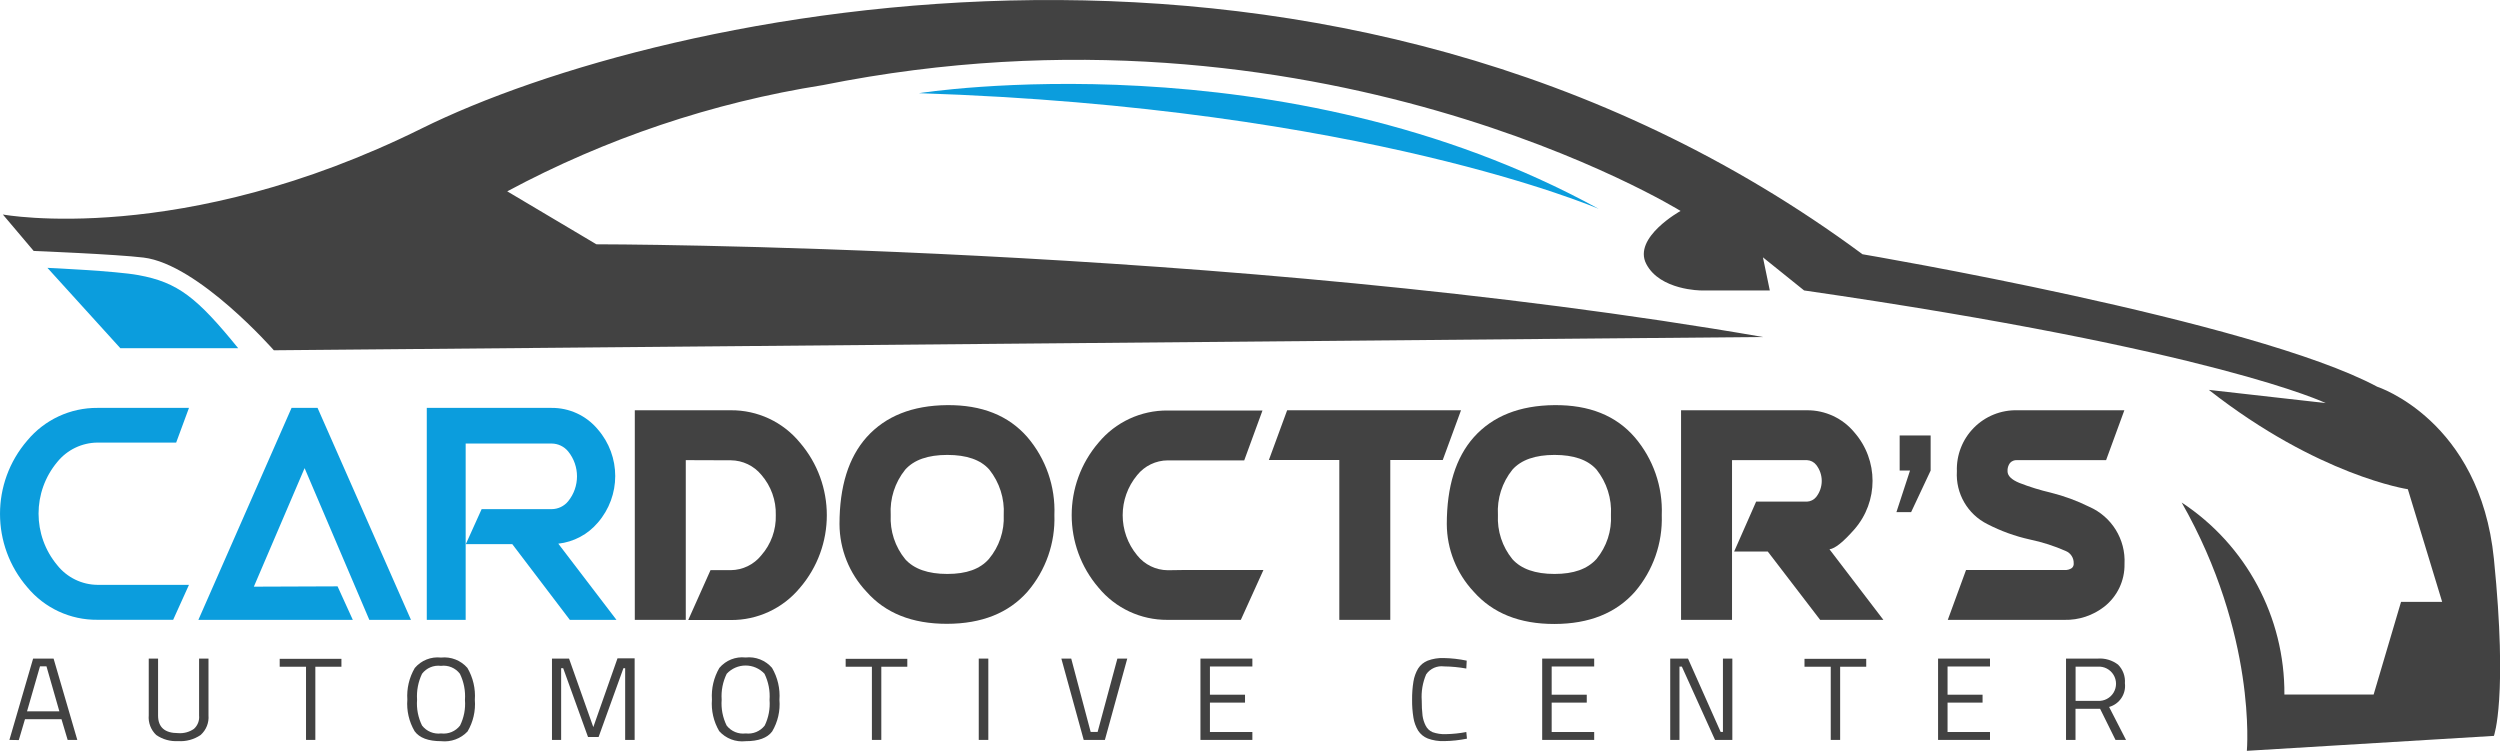
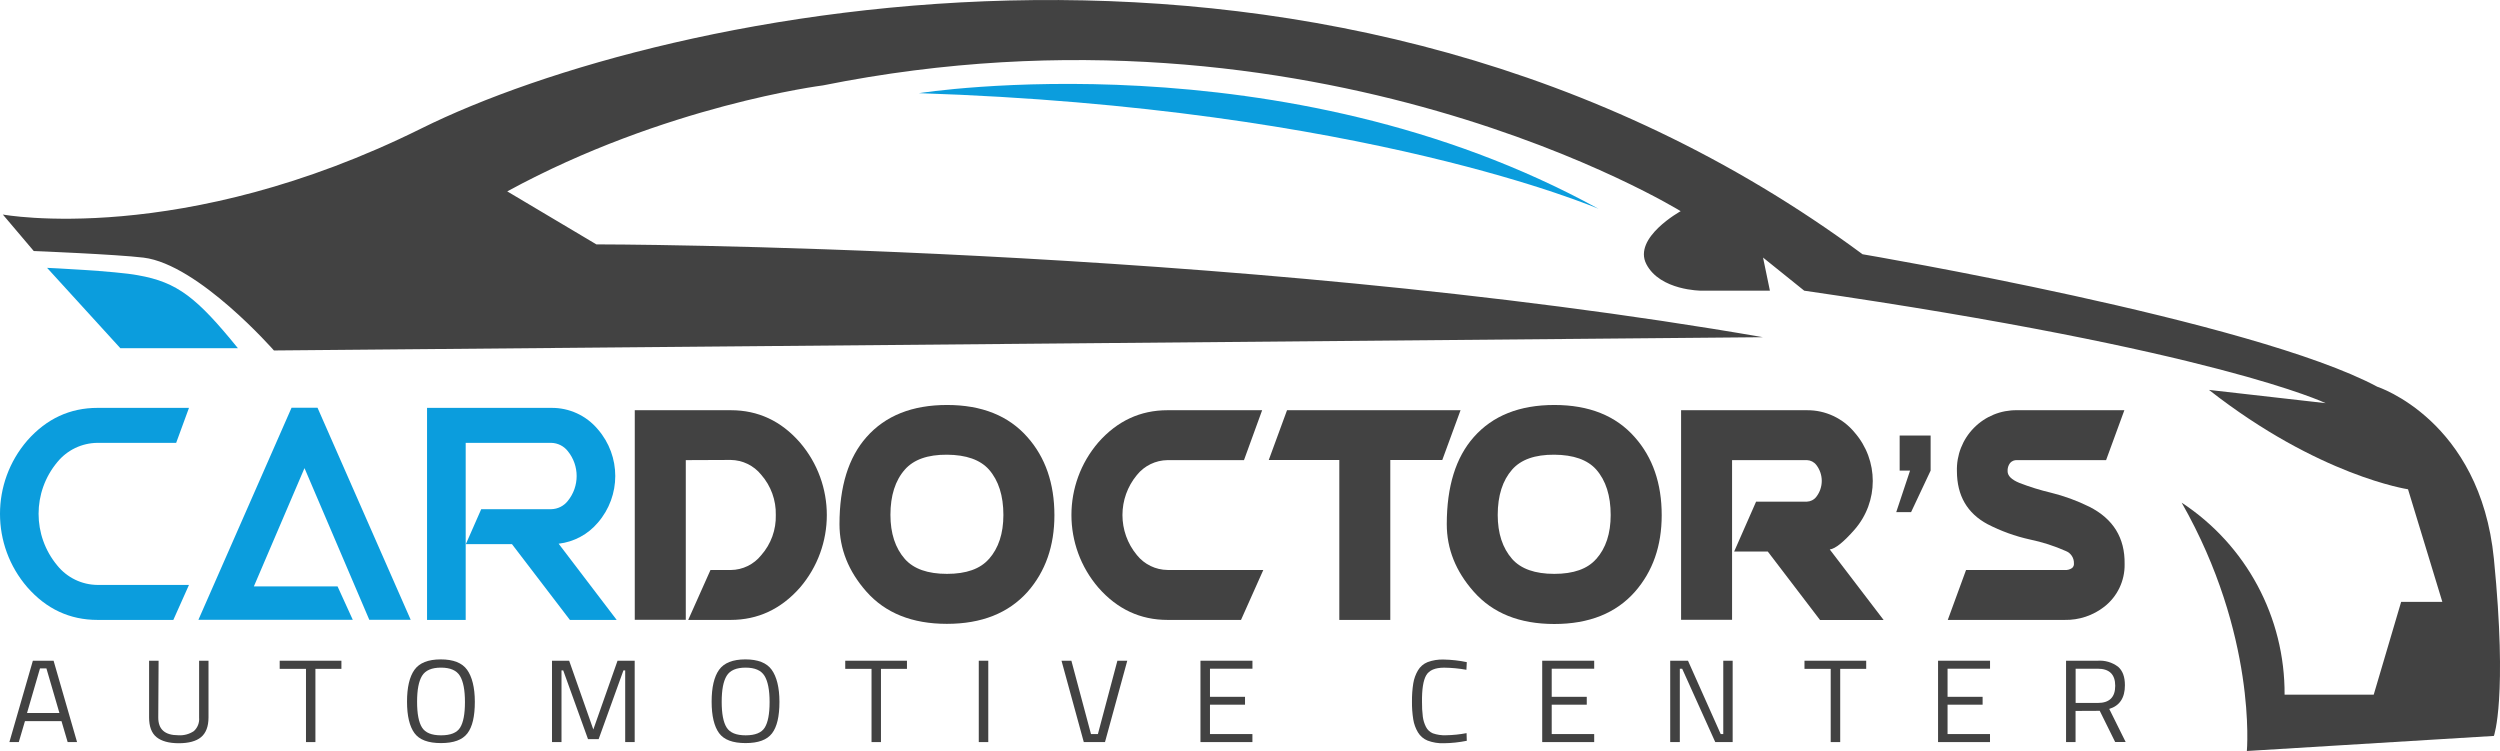
- <svg xmlns="http://www.w3.org/2000/svg" viewBox="0 0 316.32 95.02">
+ <svg xmlns="http://www.w3.org/2000/svg" viewBox="0 0 673.24 202.24">
  <defs>
    <style>.cls-1{fill:#424242;}.cls-2{fill:#0b9ddd;}</style>
  </defs>
-   <g id="Capa_2" data-name="Capa 2">
-     <g id="Capa_1-2" data-name="Capa 1">
-       <path class="cls-1" d="M.36,27.14s22.57,4.19,53-10.89S168.8-17.28,235.66,32.17c0,0,49.49,8.38,65.12,16.76,0,0,13,4.19,14.77,21.79s0,22.39,0,22.39L284.29,95s1.3-14.66-8.25-31.42a28.86,28.86,0,0,1,13,24.3h11.29l3.47-11.73H309l-4.34-14.25s-11.29-1.68-25.18-12.57L294.27,51s-13.89-6.71-66-14.25l-5.21-4.19.87,4.19h-8.68s-5.21,0-6.95-3.35,4.34-6.71,4.34-6.71-46-28.49-108.53-15.92A126.15,126.15,0,0,0,64.18,24.21l11.28,6.7s79.89,0,147.61,11.73L34.65,44.32S25.1,33.43,18.16,32.59c-3.46-.42-13.9-.84-13.9-.84Z" />
-       <path class="cls-2" d="M116.27,11.79s46-7.32,86,14.63C202.23,26.42,172.71,13.62,116.27,11.79Z" />
-       <path class="cls-2" d="M6,33.89s8.67.39,11.51.92c5,.91,7.42,2.84,12.63,9.25H15.23Z" />
-       <path class="cls-2" d="M14.7,74h9.21l-2,4.42H12.34A11.37,11.37,0,0,1,3.45,74.3a14.21,14.21,0,0,1,0-18.56,11.44,11.44,0,0,1,8.89-4.13H23.91L22.29,56H12.34a6.61,6.61,0,0,0-5.09,2.45,10.19,10.19,0,0,0,0,13.07A6.58,6.58,0,0,0,12.34,74Z" />
-       <path class="cls-2" d="M42.71,74.19l1.93,4.24H25.1L36.89,51.61h3.29L52,78.43H46.73l-8.19-19.2-6.42,15Z" />
-       <path class="cls-2" d="M58.92,78.43H54V51.61H69.75a7.53,7.53,0,0,1,5.89,2.72,9,9,0,0,1,0,11.8,7.66,7.66,0,0,1-5,2.66L78,78.43H72.1l-7-9.21-.28-.37H58.94l2-4.43h8.86a2.71,2.71,0,0,0,2.09-1,5,5,0,0,0,0-6.3,2.72,2.72,0,0,0-2.09-1H58.92Z" />
-       <path class="cls-1" d="M86.77,58.22V78.43H80.32V51.91H92.47A11.19,11.19,0,0,1,101.21,56a14.1,14.1,0,0,1,0,18.38,11.23,11.23,0,0,1-8.75,4.07H87.08l2.82-6.31h2.57a5,5,0,0,0,3.85-1.87,7.38,7.38,0,0,0,1.84-5.09,7.46,7.46,0,0,0-1.82-5.09,5.06,5.06,0,0,0-3.87-1.85Z" />
-       <path class="cls-1" d="M109.63,74.86a12.55,12.55,0,0,1-3.41-8.54h0q0-7.15,3.43-11,3.59-4,10.18-4.06T130,55.32a14.28,14.28,0,0,1,3.41,9.84,14.14,14.14,0,0,1-3.4,9.7q-3.59,4.06-10.19,4.07T109.63,74.86Zm15.49-4.13A8.08,8.08,0,0,0,127,65.16a8.43,8.43,0,0,0-1.83-5.75c-1.1-1.24-2.87-1.85-5.31-1.85s-4.22.62-5.33,1.87a8.35,8.35,0,0,0-1.83,5.73,8.2,8.2,0,0,0,1.83,5.59c1.11,1.24,2.89,1.87,5.33,1.87S124,72,125.12,70.73Z" />
-       <path class="cls-1" d="M149.86,72.12h10L157,78.43h-9.29A11.2,11.2,0,0,1,139,74.36,14.09,14.09,0,0,1,139,56a11.22,11.22,0,0,1,8.74-4.06h12l-2.31,6.31h-9.67a5,5,0,0,0-3.88,1.87,7.94,7.94,0,0,0,0,10.14,5,5,0,0,0,3.88,1.89Z" />
-       <path class="cls-1" d="M175.91,58.2V78.43h-6.45V58.2h-8.91l2.31-6.29h22l-2.31,6.29Z" />
-       <path class="cls-1" d="M186.46,74.86a12.59,12.59,0,0,1-3.4-8.54h0q0-7.15,3.42-11,3.58-4,10.19-4.06t10.18,4.08a14.28,14.28,0,0,1,3.41,9.84,14.19,14.19,0,0,1-3.4,9.7q-3.6,4.06-10.19,4.07T186.46,74.86ZM202,70.73a8.08,8.08,0,0,0,1.83-5.57A8.43,8.43,0,0,0,202,59.41c-1.11-1.24-2.88-1.85-5.31-1.85s-4.22.62-5.33,1.87a8.35,8.35,0,0,0-1.83,5.73,8.2,8.2,0,0,0,1.83,5.59c1.11,1.24,2.89,1.87,5.33,1.87S200.84,72,202,70.73Z" />
-       <path class="cls-1" d="M223.67,69.78h-4.25l2.78-6.31h6.43a1.59,1.59,0,0,0,1.17-.59,3.29,3.29,0,0,0,0-4.06,1.57,1.57,0,0,0-1.17-.6h-9.48V78.43H212.7V51.91h15.93a7.71,7.71,0,0,1,6,2.8,9.33,9.33,0,0,1,0,12.27c-1.4,1.59-2.44,2.43-3.15,2.52l6.82,8.93h-8Z" />
-       <path class="cls-1" d="M241.67,59.54h-1.31V55.1h3.92v4.44h0l-2.47,5.26h-1.86Z" />
-       <path class="cls-1" d="M268.79,51.91l-2.31,6.31H255.2a1.09,1.09,0,0,0-.88.36,1.57,1.57,0,0,0-.31,1.05c0,.57.5,1.06,1.49,1.47a29.46,29.46,0,0,0,4,1.24,24.12,24.12,0,0,1,4.84,1.78,7.47,7.47,0,0,1,4.47,7.24,6.71,6.71,0,0,1-2.56,5.4,7.9,7.9,0,0,1-5.05,1.67H246.45l2.31-6.31h12.45a1.43,1.43,0,0,0,.94-.25.69.69,0,0,0,.23-.59,1.62,1.62,0,0,0-1-1.56,22.82,22.82,0,0,0-4.55-1.46,22.09,22.09,0,0,1-5.36-1.94,7,7,0,0,1-3.87-6.69,7.46,7.46,0,0,1,7.62-7.72Z" />
-       <path class="cls-1" d="M1.19,93.62l3-10.29H6.78l3,10.29H8.56L7.78,91H3.16l-.78,2.64Zm3.87-9.31L3.42,90H7.51L5.88,84.31Z" />
-       <path class="cls-1" d="M20,90.53c0,1.49.85,2.23,2.53,2.23a3.08,3.08,0,0,0,2-.53,2,2,0,0,0,.66-1.7v-7.2h1.19V90.5a3,3,0,0,1-1,2.5,4.49,4.49,0,0,1-2.84.77A4.4,4.4,0,0,1,19.77,93a3.06,3.06,0,0,1-.95-2.5V83.33H20Z" />
-       <path class="cls-1" d="M35.39,84.36v-1H43.2v1H39.9v9.26H38.72V84.36Z" />
-       <path class="cls-1" d="M60.08,88.55a6.8,6.8,0,0,1-.92,4,4,4,0,0,1-3.35,1.23c-1.62,0-2.74-.42-3.35-1.26a6.85,6.85,0,0,1-.92-4,7,7,0,0,1,.94-4,3.79,3.79,0,0,1,3.32-1.32,3.87,3.87,0,0,1,3.34,1.31A7,7,0,0,1,60.08,88.55Zm-7.31,0a6.29,6.29,0,0,0,.63,3.25,2.63,2.63,0,0,0,2.41,1,2.62,2.62,0,0,0,2.4-1,6.19,6.19,0,0,0,.62-3.24,6.48,6.48,0,0,0-.64-3.31,2.59,2.59,0,0,0-2.4-1,2.59,2.59,0,0,0-2.39,1A6.56,6.56,0,0,0,52.77,88.52Z" />
-       <path class="cls-1" d="M69.84,93.62V83.33H72L75.07,92l3.06-8.7H80.3V93.62H79.1V84.55h-.22l-3.14,8.7H74.4l-3.14-8.7H71v9.07Z" />
-       <path class="cls-1" d="M98.62,88.55a6.73,6.73,0,0,1-.92,4c-.61.82-1.73,1.23-3.35,1.23A3.9,3.9,0,0,1,91,92.51a6.85,6.85,0,0,1-.92-4,7,7,0,0,1,.94-4,3.79,3.79,0,0,1,3.32-1.32,3.86,3.86,0,0,1,3.34,1.31A7,7,0,0,1,98.62,88.55Zm-7.31,0a6.29,6.29,0,0,0,.63,3.25,2.63,2.63,0,0,0,2.41,1,2.65,2.65,0,0,0,2.41-1,6.31,6.31,0,0,0,.61-3.24,6.48,6.48,0,0,0-.64-3.31,3.26,3.26,0,0,0-4.78,0A6.44,6.44,0,0,0,91.31,88.52Z" />
-       <path class="cls-1" d="M107,84.36v-1h7.8v1h-3.29v9.26h-1.19V84.36Z" />
-       <path class="cls-1" d="M123.84,93.62V83.33h1.21V93.62Z" />
-       <path class="cls-1" d="M141.38,83.33h1.25L139.8,93.62h-2.68l-2.83-10.29h1.25L138,92.61h.88Z" />
-       <path class="cls-1" d="M151.89,93.62V83.33h6.57v1h-5.37V87.9h4.44v1h-4.44v3.72h5.37v1Z" />
-       <path class="cls-1" d="M185.61,93.46a15.25,15.25,0,0,1-2.89.31,5.4,5.4,0,0,1-2.07-.33,2.6,2.6,0,0,1-1.22-1,4.6,4.6,0,0,1-.59-1.62,13.23,13.23,0,0,1-.17-2.29,13.44,13.44,0,0,1,.17-2.3,4.71,4.71,0,0,1,.59-1.64,2.56,2.56,0,0,1,1.21-1,5.28,5.28,0,0,1,2-.33,15.69,15.69,0,0,1,2.94.33l-.05,1a16.86,16.86,0,0,0-2.81-.27,2.38,2.38,0,0,0-2.27,1,7.19,7.19,0,0,0-.56,3.33,15.56,15.56,0,0,0,.1,1.89,4,4,0,0,0,.4,1.28,1.73,1.73,0,0,0,.87.82,4.47,4.47,0,0,0,1.67.25,15,15,0,0,0,2.6-.27Z" />
-       <path class="cls-1" d="M195.13,93.62V83.33h6.58v1h-5.38V87.9h4.44v1h-4.44v3.72h5.38v1Z" />
-       <path class="cls-1" d="M211.33,93.62V83.33h2.25l4.13,9.28H218V83.33h1.19V93.62H217l-4.2-9.28h-.3v9.28Z" />
-       <path class="cls-1" d="M228.32,84.36v-1h7.81v1h-3.3v9.26h-1.19V84.36Z" />
-       <path class="cls-1" d="M245.22,93.62V83.33h6.57v1h-5.37V87.9h4.43v1h-4.43v3.72h5.37v1Z" />
-       <path class="cls-1" d="M262.61,89.68v3.94h-1.2V83.33h4a3.8,3.8,0,0,1,2.58.76,3,3,0,0,1,.87,2.36,2.76,2.76,0,0,1-2,3L269,93.62h-1.33l-1.95-3.94Zm2.81-1a2.17,2.17,0,1,0,0-4.33h-2.8v4.33Z" />
+   <g id="Layer_2" data-name="Layer 2">
+     <g id="Capa_1" data-name="Capa 1">
+       <path class="cls-1" d="M.76,57.77s48.05,8.91,112.73-23.19S359.28-36.77,501.58,68.47c0,0,105.34,17.83,138.6,35.67,0,0,27.72,8.92,31.42,46.38s0,47.66,0,47.66l-66.53,4.06s2.77-31.21-17.56-66.88a61.42,61.42,0,0,1,27.72,51.72h24l7.39-25h11.09l-9.24-30.32s-24-3.57-53.6-26.76l31.42,3.57S596.75,94.33,485.87,78.28l-11.09-8.92,1.85,8.92H458.15s-11.09,0-14.79-7.14,9.24-14.27,9.24-14.27S354.66-3.77,221.6,23c0,0-42.51,5.36-85,28.54l24,14.27s170,0,314.17,25l-401,3.57s-20.32-23.19-35.11-25c-7.35-.89-29.57-1.78-29.57-1.78Z" />
+       <path class="cls-2" d="M247.47,25.09s98-15.58,183,31.14C430.43,56.23,367.59,29,247.47,25.09Z" />
+       <path class="cls-2" d="M12.68,72.13s18.45.84,24.5,2C47.79,76,53,80.14,64.07,93.77H32.41Z" />
+       <path class="cls-2" d="M31.29,157.52h19.6l-4.21,9.42H26.26q-11.19,0-18.91-8.8a30.22,30.22,0,0,1,0-39.51q7.76-8.79,18.91-8.79H50.89l-3.45,9.42H26.26a14.09,14.09,0,0,0-10.84,5.2,21.75,21.75,0,0,0,0,27.82,14.07,14.07,0,0,0,10.84,5.24Z" />
+       <path class="cls-2" d="M90.9,157.91l4.1,9H53.43l25.08-57.1h7l25.09,57.1H99.45L82,126.06,68.37,157.91Z" />
+       <path class="cls-2" d="M125.41,166.94H115v-57.1h33.43A16.1,16.1,0,0,1,161,115.62a19.18,19.18,0,0,1,0,25.13,16.3,16.3,0,0,1-10.56,5.67l15.63,20.52h-12.6l-15-19.62-.59-.78H125.45l4.14-9.42h18.87a5.81,5.81,0,0,0,4.45-2.23,10.62,10.62,0,0,0,0-13.4,5.81,5.81,0,0,0-4.45-2.23H125.41Z" />
+       <path class="cls-1" d="M184.68,123.91v43H170.94V110.47h25.88q11,0,18.59,8.68a30,30,0,0,1,0,39.11q-7.66,8.67-18.62,8.68H185.33l6-13.44h5.48a10.59,10.59,0,0,0,8.19-4,15.69,15.69,0,0,0,3.92-10.82A15.87,15.87,0,0,0,205,127.86a10.73,10.73,0,0,0-8.22-4Z" />
+       <path class="cls-1" d="M233.32,159.32q-7.24-8.19-7.25-18.16h0q0-15.24,7.28-23.46,7.63-8.64,21.68-8.64t21.67,8.68q7.24,8.17,7.25,21,0,12.41-7.22,20.63Q269,168,255,168T233.32,159.32Zm33-8.78q3.88-4.38,3.89-11.85,0-7.8-3.89-12.24-3.53-3.95-11.3-4t-11.34,4q-3.89,4.41-3.89,12.21,0,7.44,3.89,11.88,3.56,4,11.34,4T266.3,150.54Z" />
+       <path class="cls-1" d="M319,153.5H340.2l-6,13.44H314.42q-11,0-18.62-8.68a30,30,0,0,1,0-39.15q7.64-8.64,18.59-8.64h25.5L335,123.91H314.42a10.74,10.74,0,0,0-8.25,4,16.88,16.88,0,0,0,0,21.58,10.71,10.71,0,0,0,8.25,4Z" />
+       <path class="cls-1" d="M374.4,123.88v43.06H360.67V123.88h-19l4.92-13.41h46.73l-4.92,13.41Z" />
+       <path class="cls-1" d="M396.86,159.32q-7.25-8.19-7.25-18.16h0q0-15.24,7.28-23.46,7.63-8.64,21.68-8.64t21.67,8.68q7.25,8.17,7.25,21,0,12.41-7.22,20.63-7.67,8.67-21.7,8.67T396.86,159.32Zm33-8.78q3.89-4.38,3.89-11.85,0-7.8-3.89-12.24-3.52-3.95-11.3-4t-11.34,4q-3.88,4.41-3.89,12.21,0,7.44,3.89,11.88,3.56,4,11.34,4T429.84,150.54Z" />
+       <path class="cls-1" d="M476.06,148.53H467l5.91-13.44h13.7a3.31,3.31,0,0,0,2.49-1.27,7,7,0,0,0,0-8.64,3.31,3.31,0,0,0-2.49-1.27H466.44v43H452.71V110.47h33.9a16.43,16.43,0,0,1,12.83,6,19.91,19.91,0,0,1,0,26.14q-4.45,5.07-6.69,5.36l14.51,19H490.13Z" />
+       <path class="cls-1" d="M514.37,126.73h-2.8v-9.45h8.34v9.45h0l-5.26,11.18h-4Z" />
+       <path class="cls-1" d="M572.08,110.47l-4.92,13.44h-24a2.29,2.29,0,0,0-1.86.78,3.31,3.31,0,0,0-.66,2.22q0,1.83,3.18,3.14a66,66,0,0,0,8.51,2.64,50.7,50.7,0,0,1,10.33,3.78q9.65,4.89,9.49,15.41a14.22,14.22,0,0,1-5.45,11.49A16.79,16.79,0,0,1,556,166.94H524.53l4.92-13.44H556a3.06,3.06,0,0,0,2-.53,1.43,1.43,0,0,0,.5-1.27,3.44,3.44,0,0,0-2.18-3.31,47.93,47.93,0,0,0-9.68-3.11,47,47,0,0,1-11.4-4.12q-8.22-4.41-8.25-14.25a15.95,15.95,0,0,1,16.22-16.44Z" />
+       <path class="cls-1" d="M2.53,199.84l6.32-21.91h5.58l6.32,21.91H18.22l-1.66-5.64H6.72l-1.66,5.64ZM10.77,180,7.28,192H16L12.5,180Z" />
+       <path class="cls-1" d="M42.62,193.25Q42.62,198,48,198a6.69,6.69,0,0,0,4.21-1.12,4.37,4.37,0,0,0,1.41-3.63V177.93h2.53v15.26c0,2.45-.69,4.22-2,5.32s-3.37,1.64-6,1.64-4.66-.55-6-1.64-2-2.87-2-5.32V177.93h2.56Z" />
+       <path class="cls-1" d="M75.32,180.12v-2.19H91.94v2.19h-7v19.72H82.4V180.12Z" />
+       <path class="cls-1" d="M127.87,189c0,3.91-.65,6.73-2,8.49s-3.68,2.62-7.13,2.62-5.82-.89-7.13-2.69-2-4.61-2-8.46.67-6.72,2-8.58,3.69-2.81,7.08-2.81,5.75.93,7.09,2.79S127.87,185.14,127.87,189ZM112.32,189c0,3.21.44,5.51,1.33,6.92s2.59,2.1,5.13,2.1,4.25-.68,5.12-2.06,1.31-3.67,1.31-6.9-.45-5.58-1.36-7.06-2.61-2.21-5.1-2.21-4.19.73-5.09,2.2S112.32,185.77,112.32,189Z" />
+       <path class="cls-1" d="M148.65,199.84V177.93h4.62l6.51,18.52,6.52-18.52h4.62v21.91h-2.56V180.53h-.47l-6.68,18.52h-2.86l-6.68-18.52h-.46v19.31Z" />
+       <path class="cls-1" d="M209.9,189c0,3.91-.65,6.73-2,8.49s-3.68,2.62-7.13,2.62-5.82-.89-7.13-2.69-2-4.61-2-8.46.67-6.72,2-8.58,3.69-2.81,7.08-2.81,5.75.93,7.09,2.79S209.9,185.14,209.9,189ZM194.35,189c0,3.21.44,5.51,1.33,6.92s2.6,2.1,5.13,2.1,4.25-.68,5.12-2.06,1.32-3.67,1.32-6.9-.46-5.58-1.37-7.06-2.61-2.21-5.1-2.21-4.19.73-5.09,2.2S194.35,185.77,194.35,189Z" />
+       <path class="cls-1" d="M227.62,180.12v-2.19h16.62v2.19h-7v19.72H234.7V180.12Z" />
+       <path class="cls-1" d="M263.58,199.84V177.93h2.56v21.91Z" />
+       <path class="cls-1" d="M300.91,177.93h2.66l-6,21.91h-5.71l-6-21.91h2.66l5.28,19.75h1.86Z" />
+       <path class="cls-1" d="M323.28,199.84V177.93h14v2.15H325.84v7.57h9.44v2.12h-9.44v7.91h11.43v2.16Z" />
+       <path class="cls-1" d="M395,199.49a32.78,32.78,0,0,1-6.15.66,11.27,11.27,0,0,1-4.4-.71,5.39,5.39,0,0,1-2.6-2.22,9.86,9.86,0,0,1-1.26-3.45,28.32,28.32,0,0,1-.35-4.85,29.12,29.12,0,0,1,.35-4.9,10.07,10.07,0,0,1,1.26-3.49,5.34,5.34,0,0,1,2.58-2.22,11.4,11.4,0,0,1,4.32-.7,33.83,33.83,0,0,1,6.25.7l-.1,2.06a36.16,36.16,0,0,0-6-.57q-3.66,0-4.84,2.07T382.94,189a28.88,28.88,0,0,0,.22,4,8.52,8.52,0,0,0,.84,2.74,3.68,3.68,0,0,0,1.85,1.74,9.53,9.53,0,0,0,3.55.52,32.09,32.09,0,0,0,5.54-.57Z" />
+       <path class="cls-1" d="M415.31,199.84V177.93h14v2.15H417.87v7.57h9.44v2.12h-9.44v7.91h11.44v2.16Z" />
+       <path class="cls-1" d="M449.78,199.84V177.93h4.79l8.81,19.75h.69V177.93h2.53v21.91h-4.69L453,180.08h-.63v19.76Z" />
+       <path class="cls-1" d="M485.94,180.12v-2.19h16.62v2.19h-7v19.72H493V180.12Z" />
+       <path class="cls-1" d="M521.91,199.84V177.93h14v2.15H524.47v7.57h9.44v2.12h-9.44v7.91H535.9v2.16Z" />
+       <path class="cls-1" d="M558.94,191.45v8.39h-2.56V177.93h8.5a8.15,8.15,0,0,1,5.51,1.62q1.85,1.6,1.84,5,0,5.07-4.22,6.36l4.42,8.9H569.6l-4.15-8.39Zm6-2.15q4.68,0,4.68-4.61t-4.72-4.61h-5.94v9.22Z" />
    </g>
  </g>
</svg>
